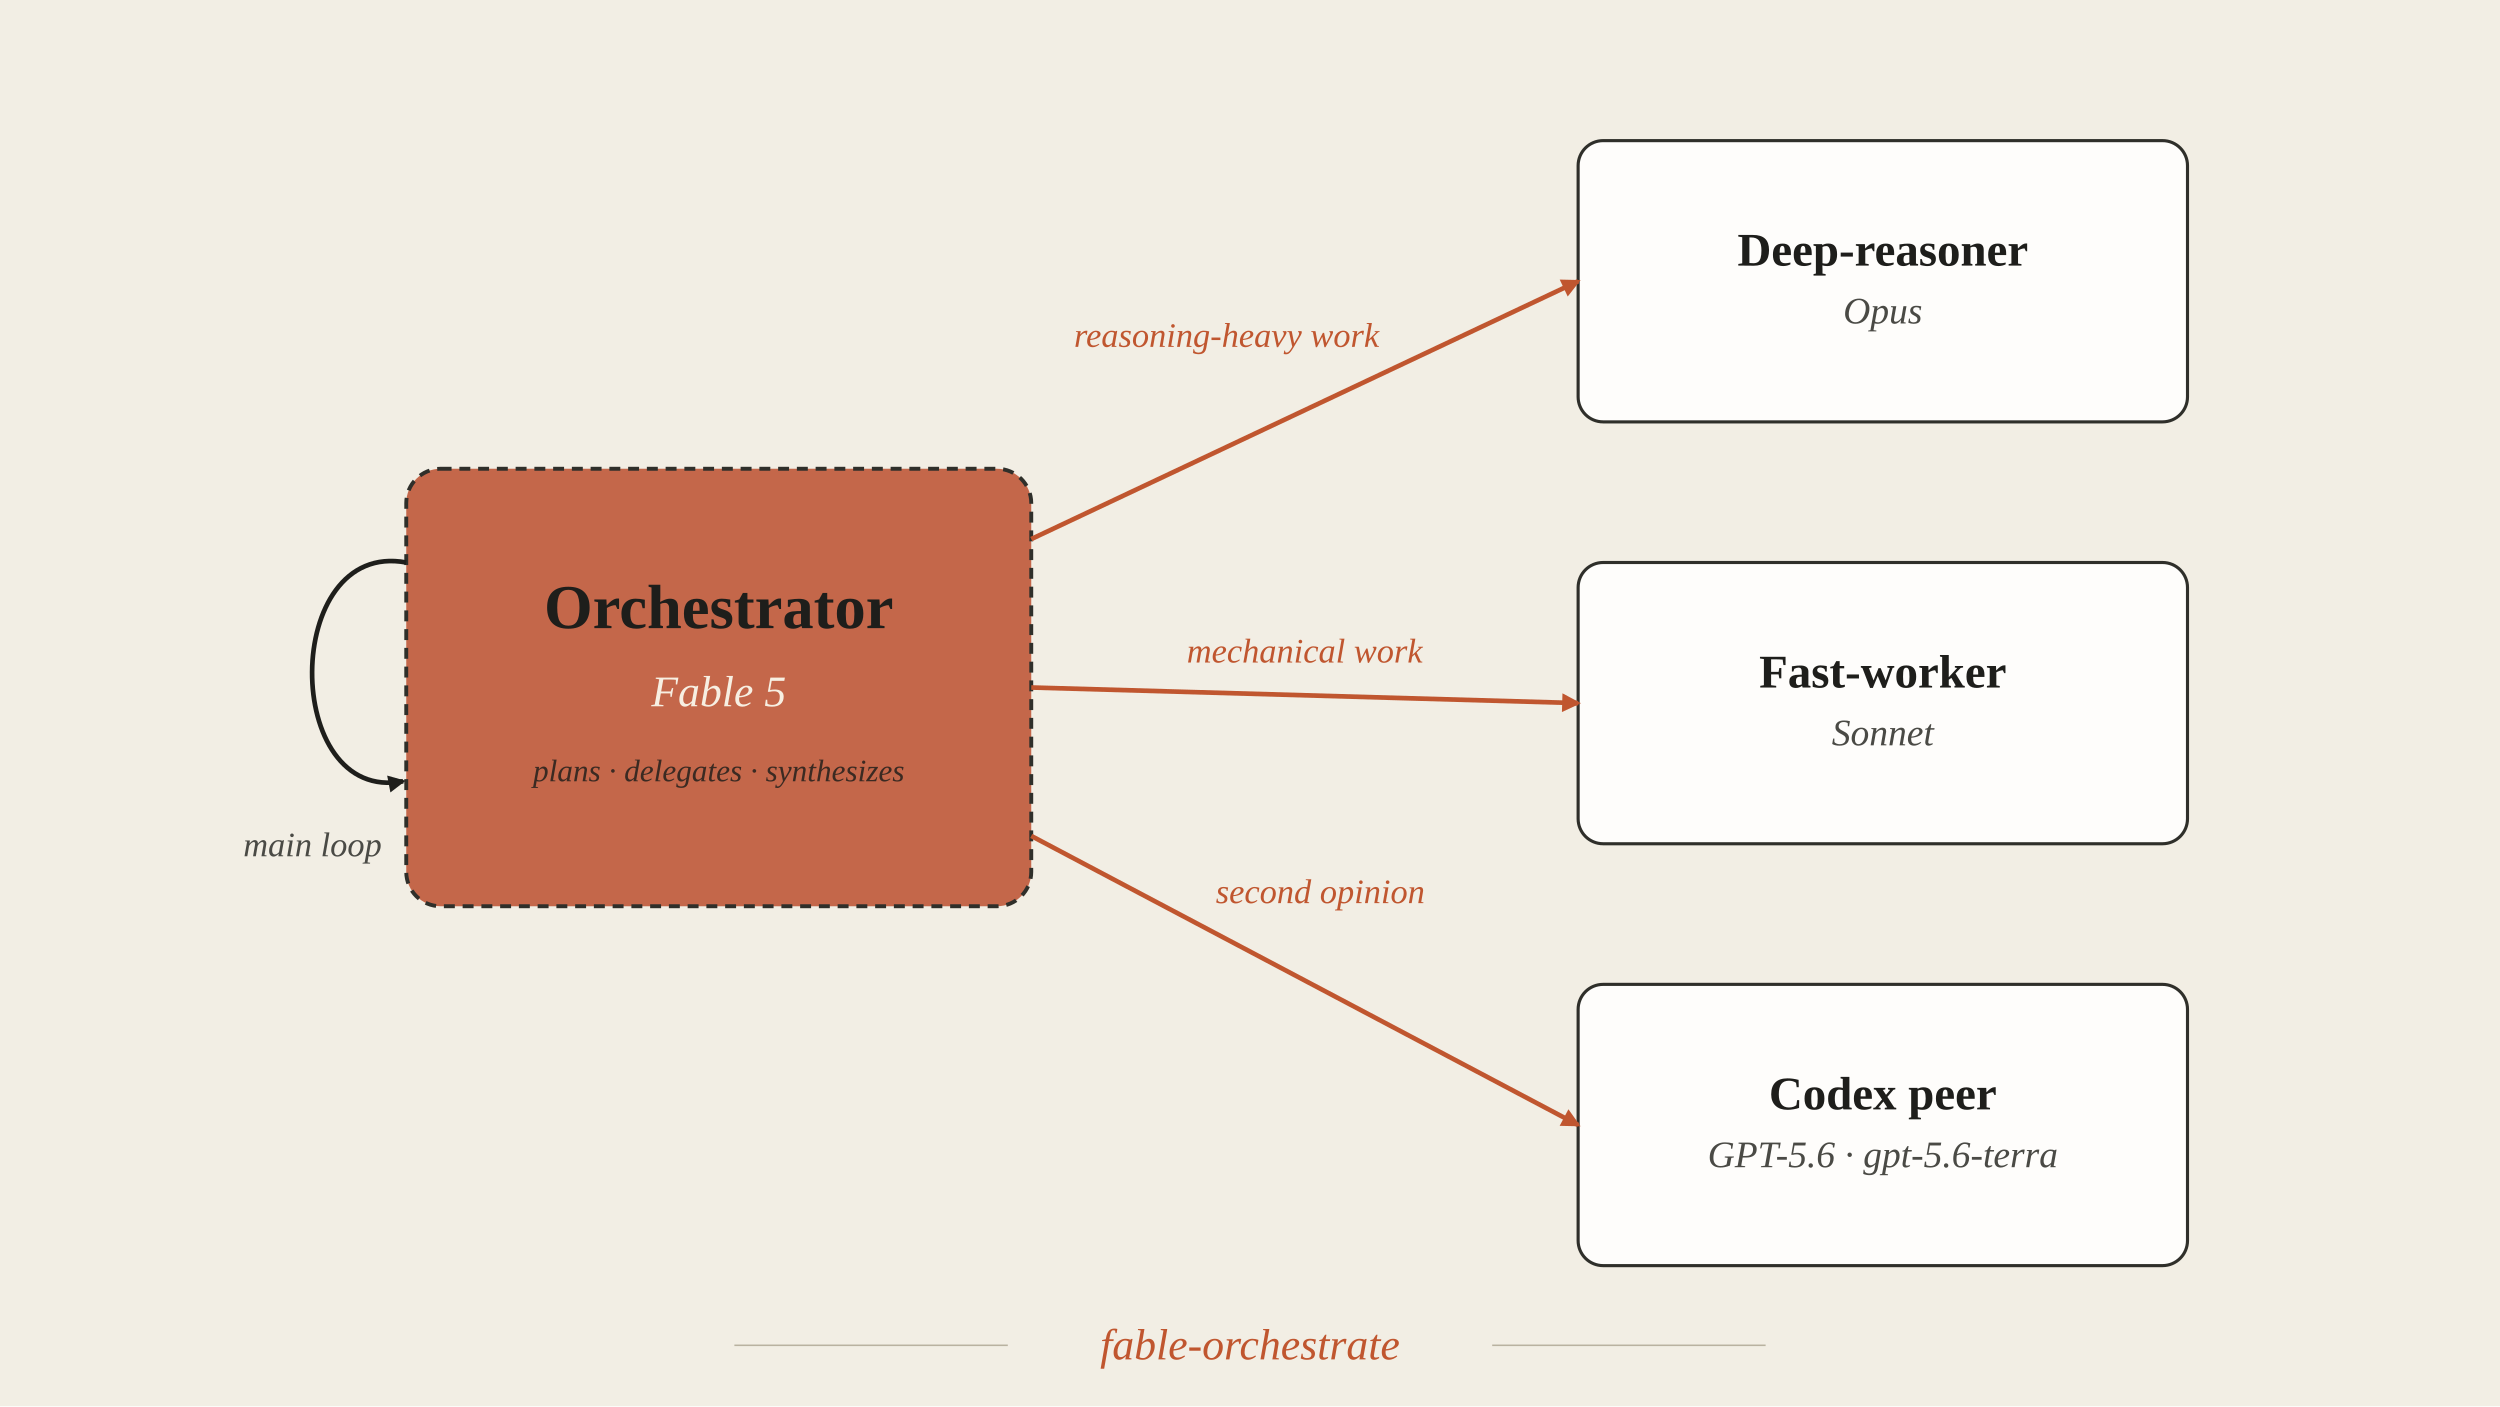
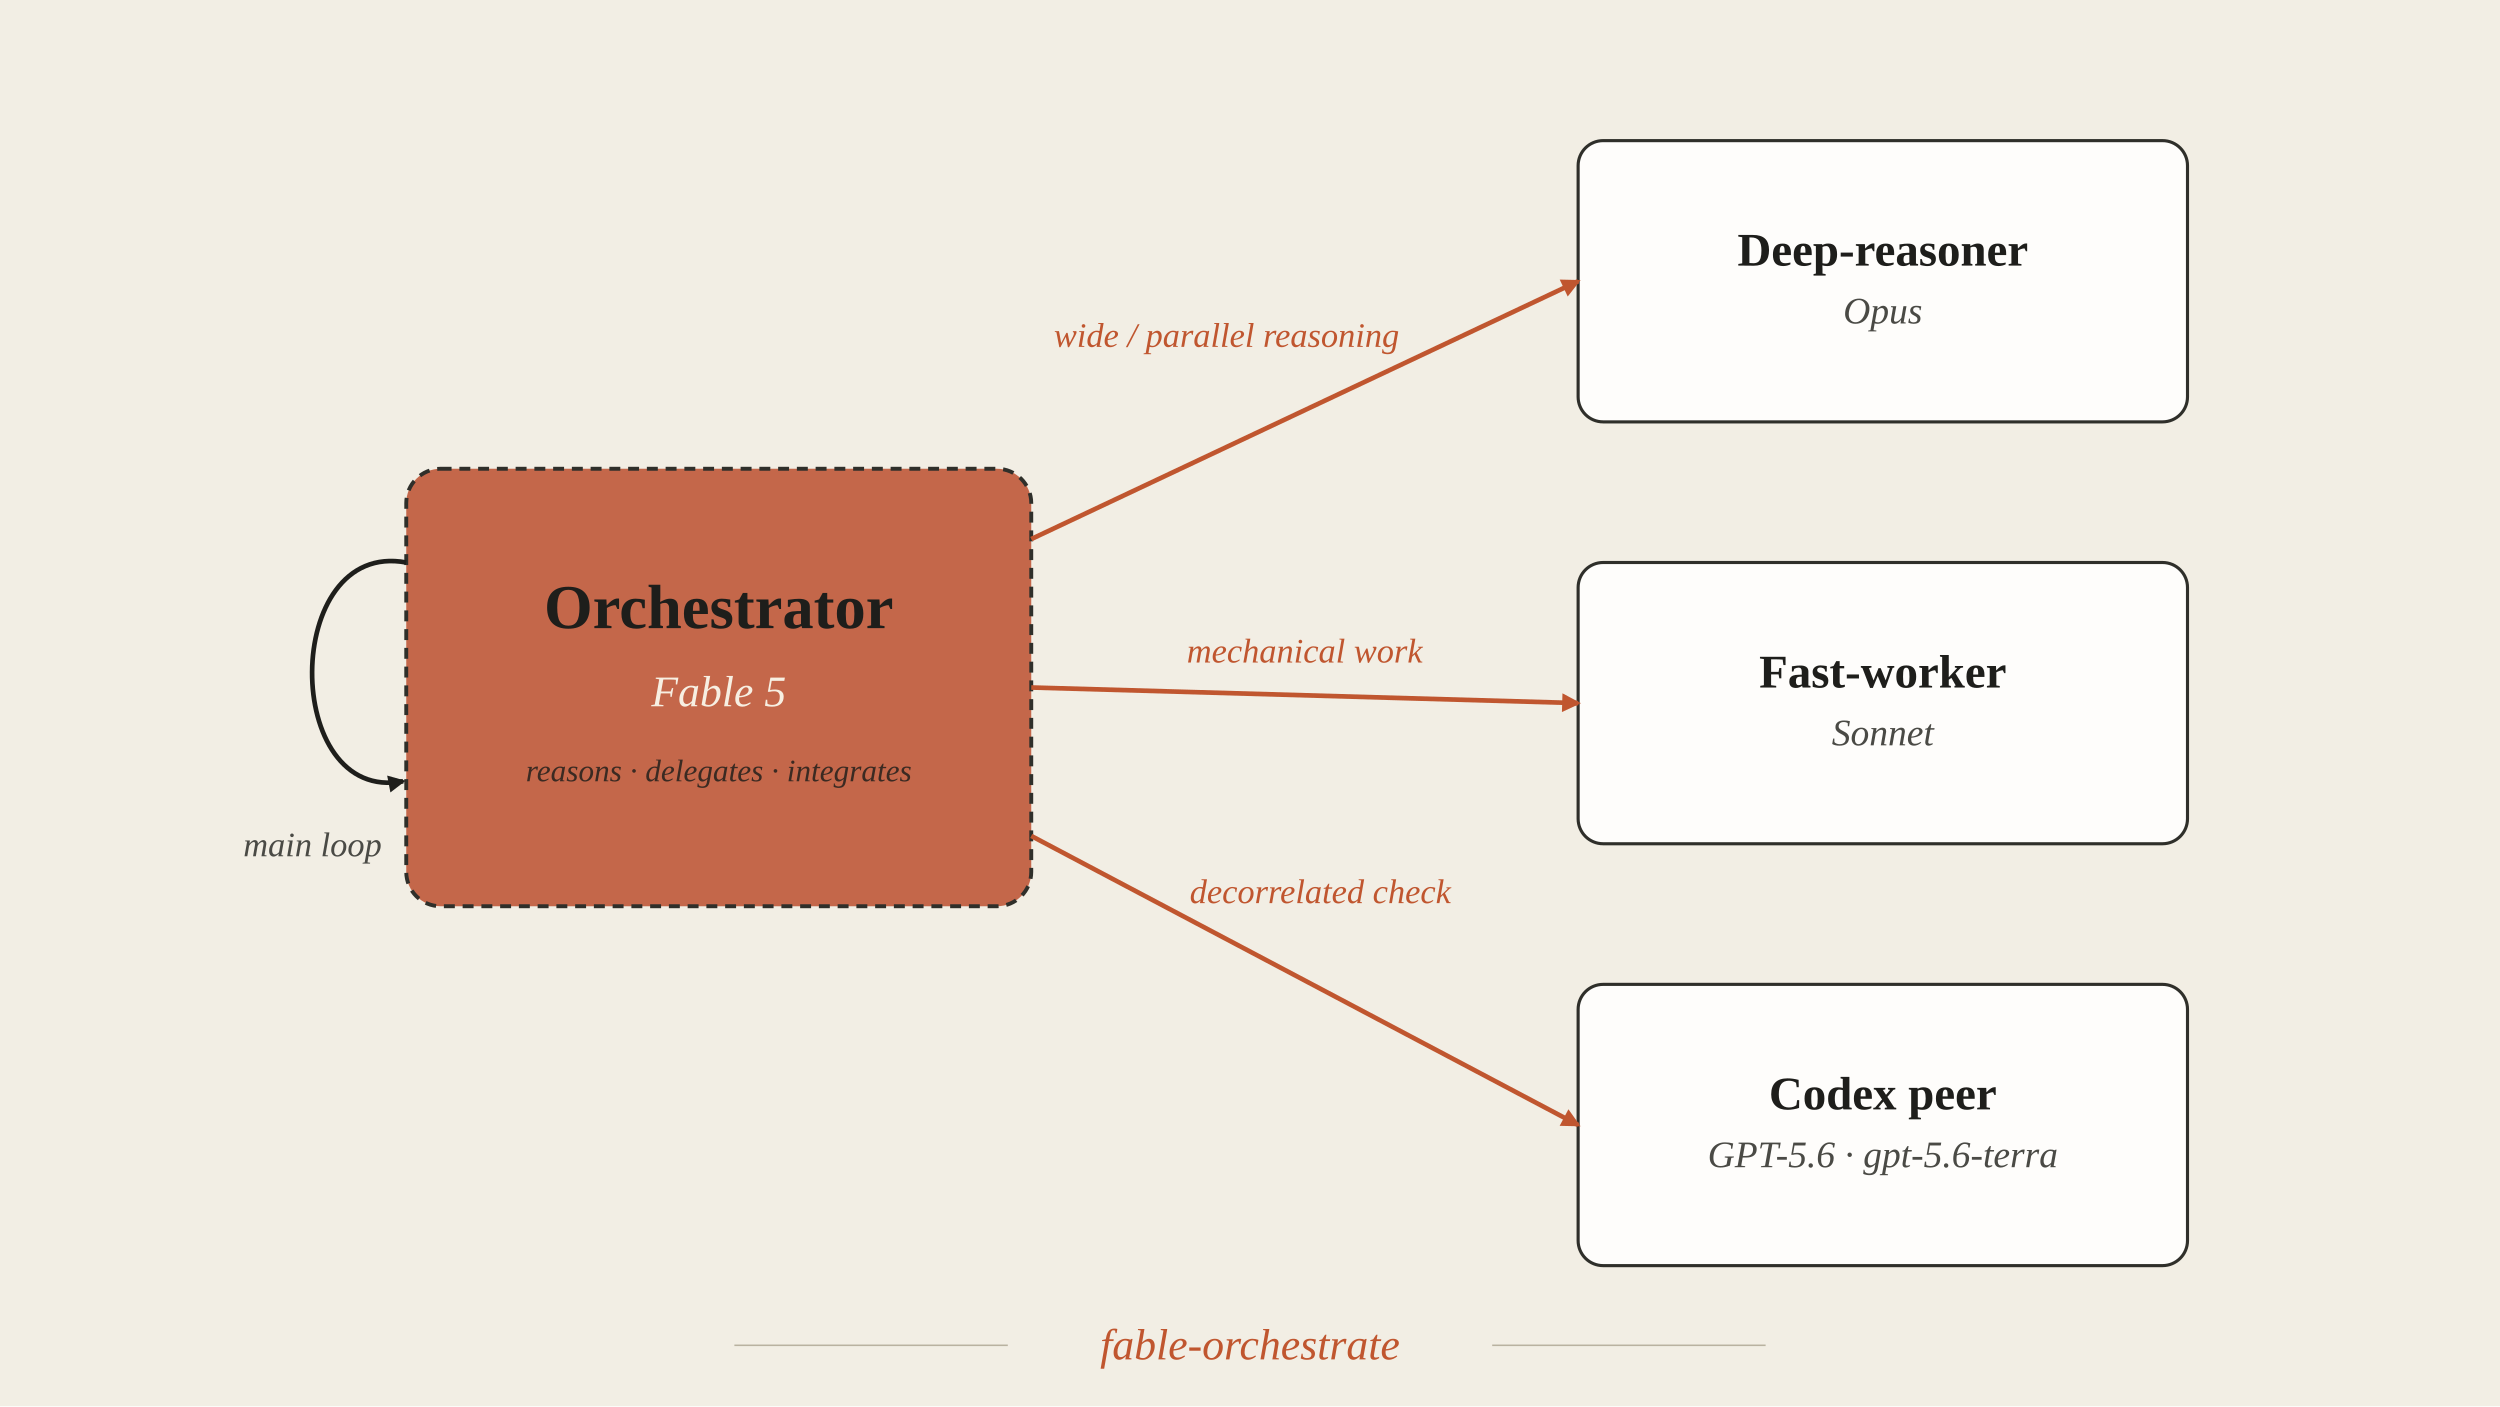
<svg xmlns="http://www.w3.org/2000/svg" viewBox="0 0 1600 900" width="1600" height="900" role="img">
  <defs>
    <marker id="ah-o" viewBox="0 0 10 10" refX="8.5" refY="5" markerWidth="12" markerHeight="12" orient="auto" markerUnits="userSpaceOnUse">
      <path d="M0,0 L10,5 L0,10 z" fill="#C0562F" />
    </marker>
    <marker id="ah-k" viewBox="0 0 10 10" refX="8.5" refY="5" markerWidth="11" markerHeight="11" orient="auto" markerUnits="userSpaceOnUse">
      <path d="M0,0 L10,5 L0,10 z" fill="#1E1E1B" />
    </marker>
  </defs>
  <rect x="0" y="0" width="1600" height="900" fill="#F2EEE4" />
  <rect x="260" y="300" width="400" height="280" rx="22" ry="22" fill="#C4674A" stroke="#2F2F2A" stroke-width="2.5" stroke-dasharray="7 5" />
  <text x="460" y="402" font-family="Georgia, 'Times New Roman', serif" font-size="40" fill="#1E1E1B" font-weight="bold" text-anchor="middle">Orchestrator</text>
  <text x="460" y="452" font-family="Georgia, 'Times New Roman', serif" font-size="28" fill="#F7EFE2" font-style="italic" text-anchor="middle">Fable 5</text>
-   <text x="460" y="500" font-family="Georgia, 'Times New Roman', serif" font-size="20" fill="#3B2A22" font-style="italic" text-anchor="middle">plans · delegates · synthesizes</text>
+   <text x="460" y="500" font-family="Georgia, 'Times New Roman', serif" font-size="20" fill="#3B2A22" font-style="italic" text-anchor="middle">reasons · delegates · integrates</text>
  <path d="M 260 360 C 180 345, 180 515, 258 500" fill="none" stroke="#1E1E1B" stroke-width="3" marker-end="url(#ah-k)" />
  <text x="200" y="548" font-family="Georgia, 'Times New Roman', serif" font-size="22" fill="#4A4A45" font-style="italic" text-anchor="middle">main loop</text>
  <rect x="1010" y="90" width="390" height="180" rx="16" ry="16" fill="#FEFDFB" stroke="#2F2F2A" stroke-width="2" />
  <text x="1205" y="170" font-family="Georgia, 'Times New Roman', serif" font-size="30" fill="#1E1E1B" font-weight="bold" text-anchor="middle">Deep-reasoner</text>
  <text x="1205" y="207" font-family="Georgia, 'Times New Roman', serif" font-size="24" fill="#4A4A45" font-style="italic" text-anchor="middle">Opus</text>
  <rect x="1010" y="360" width="390" height="180" rx="16" ry="16" fill="#FEFDFB" stroke="#2F2F2A" stroke-width="2" />
  <text x="1205" y="440" font-family="Georgia, 'Times New Roman', serif" font-size="30" fill="#1E1E1B" font-weight="bold" text-anchor="middle">Fast-worker</text>
  <text x="1205" y="477" font-family="Georgia, 'Times New Roman', serif" font-size="24" fill="#4A4A45" font-style="italic" text-anchor="middle">Sonnet</text>
  <rect x="1010" y="630" width="390" height="180" rx="16" ry="16" fill="#FEFDFB" stroke="#2F2F2A" stroke-width="2" />
  <text x="1205" y="710" font-family="Georgia, 'Times New Roman', serif" font-size="30" fill="#1E1E1B" font-weight="bold" text-anchor="middle">Codex peer</text>
  <text x="1205" y="747" font-family="Georgia, 'Times New Roman', serif" font-size="24" fill="#4A4A45" font-style="italic" text-anchor="middle">GPT-5.6 · gpt-5.6-terra</text>
  <line x1="660" y1="345" x2="1010" y2="180" stroke="#C0562F" stroke-width="3" marker-end="url(#ah-o)" />
  <line x1="660" y1="440" x2="1010" y2="450" stroke="#C0562F" stroke-width="3" marker-end="url(#ah-o)" />
  <line x1="660" y1="535" x2="1010" y2="720" stroke="#C0562F" stroke-width="3" marker-end="url(#ah-o)" />
-   <text x="785" y="222" font-family="Georgia, 'Times New Roman', serif" font-size="22" fill="#C0562F" font-style="italic" text-anchor="middle">reasoning-heavy work</text>
+   <text x="785" y="222" font-family="Georgia, 'Times New Roman', serif" font-size="22" fill="#C0562F" font-style="italic" text-anchor="middle">wide / parallel reasoning</text>
  <text x="835" y="424" font-family="Georgia, 'Times New Roman', serif" font-size="22" fill="#C0562F" font-style="italic" text-anchor="middle">mechanical work</text>
-   <text x="845" y="578" font-family="Georgia, 'Times New Roman', serif" font-size="22" fill="#C0562F" font-style="italic" text-anchor="middle">second opinion</text>
+   <text x="845" y="578" font-family="Georgia, 'Times New Roman', serif" font-size="22" fill="#C0562F" font-style="italic" text-anchor="middle">decorrelated check</text>
  <line x1="470" y1="861" x2="645" y2="861" stroke="#B9B2A0" stroke-width="1" />
  <line x1="955" y1="861" x2="1130" y2="861" stroke="#B9B2A0" stroke-width="1" />
  <text x="800" y="870" font-family="Georgia, 'Times New Roman', serif" font-size="28" fill="#C0562F" font-style="italic" text-anchor="middle">fable-orchestrate</text>
</svg>
